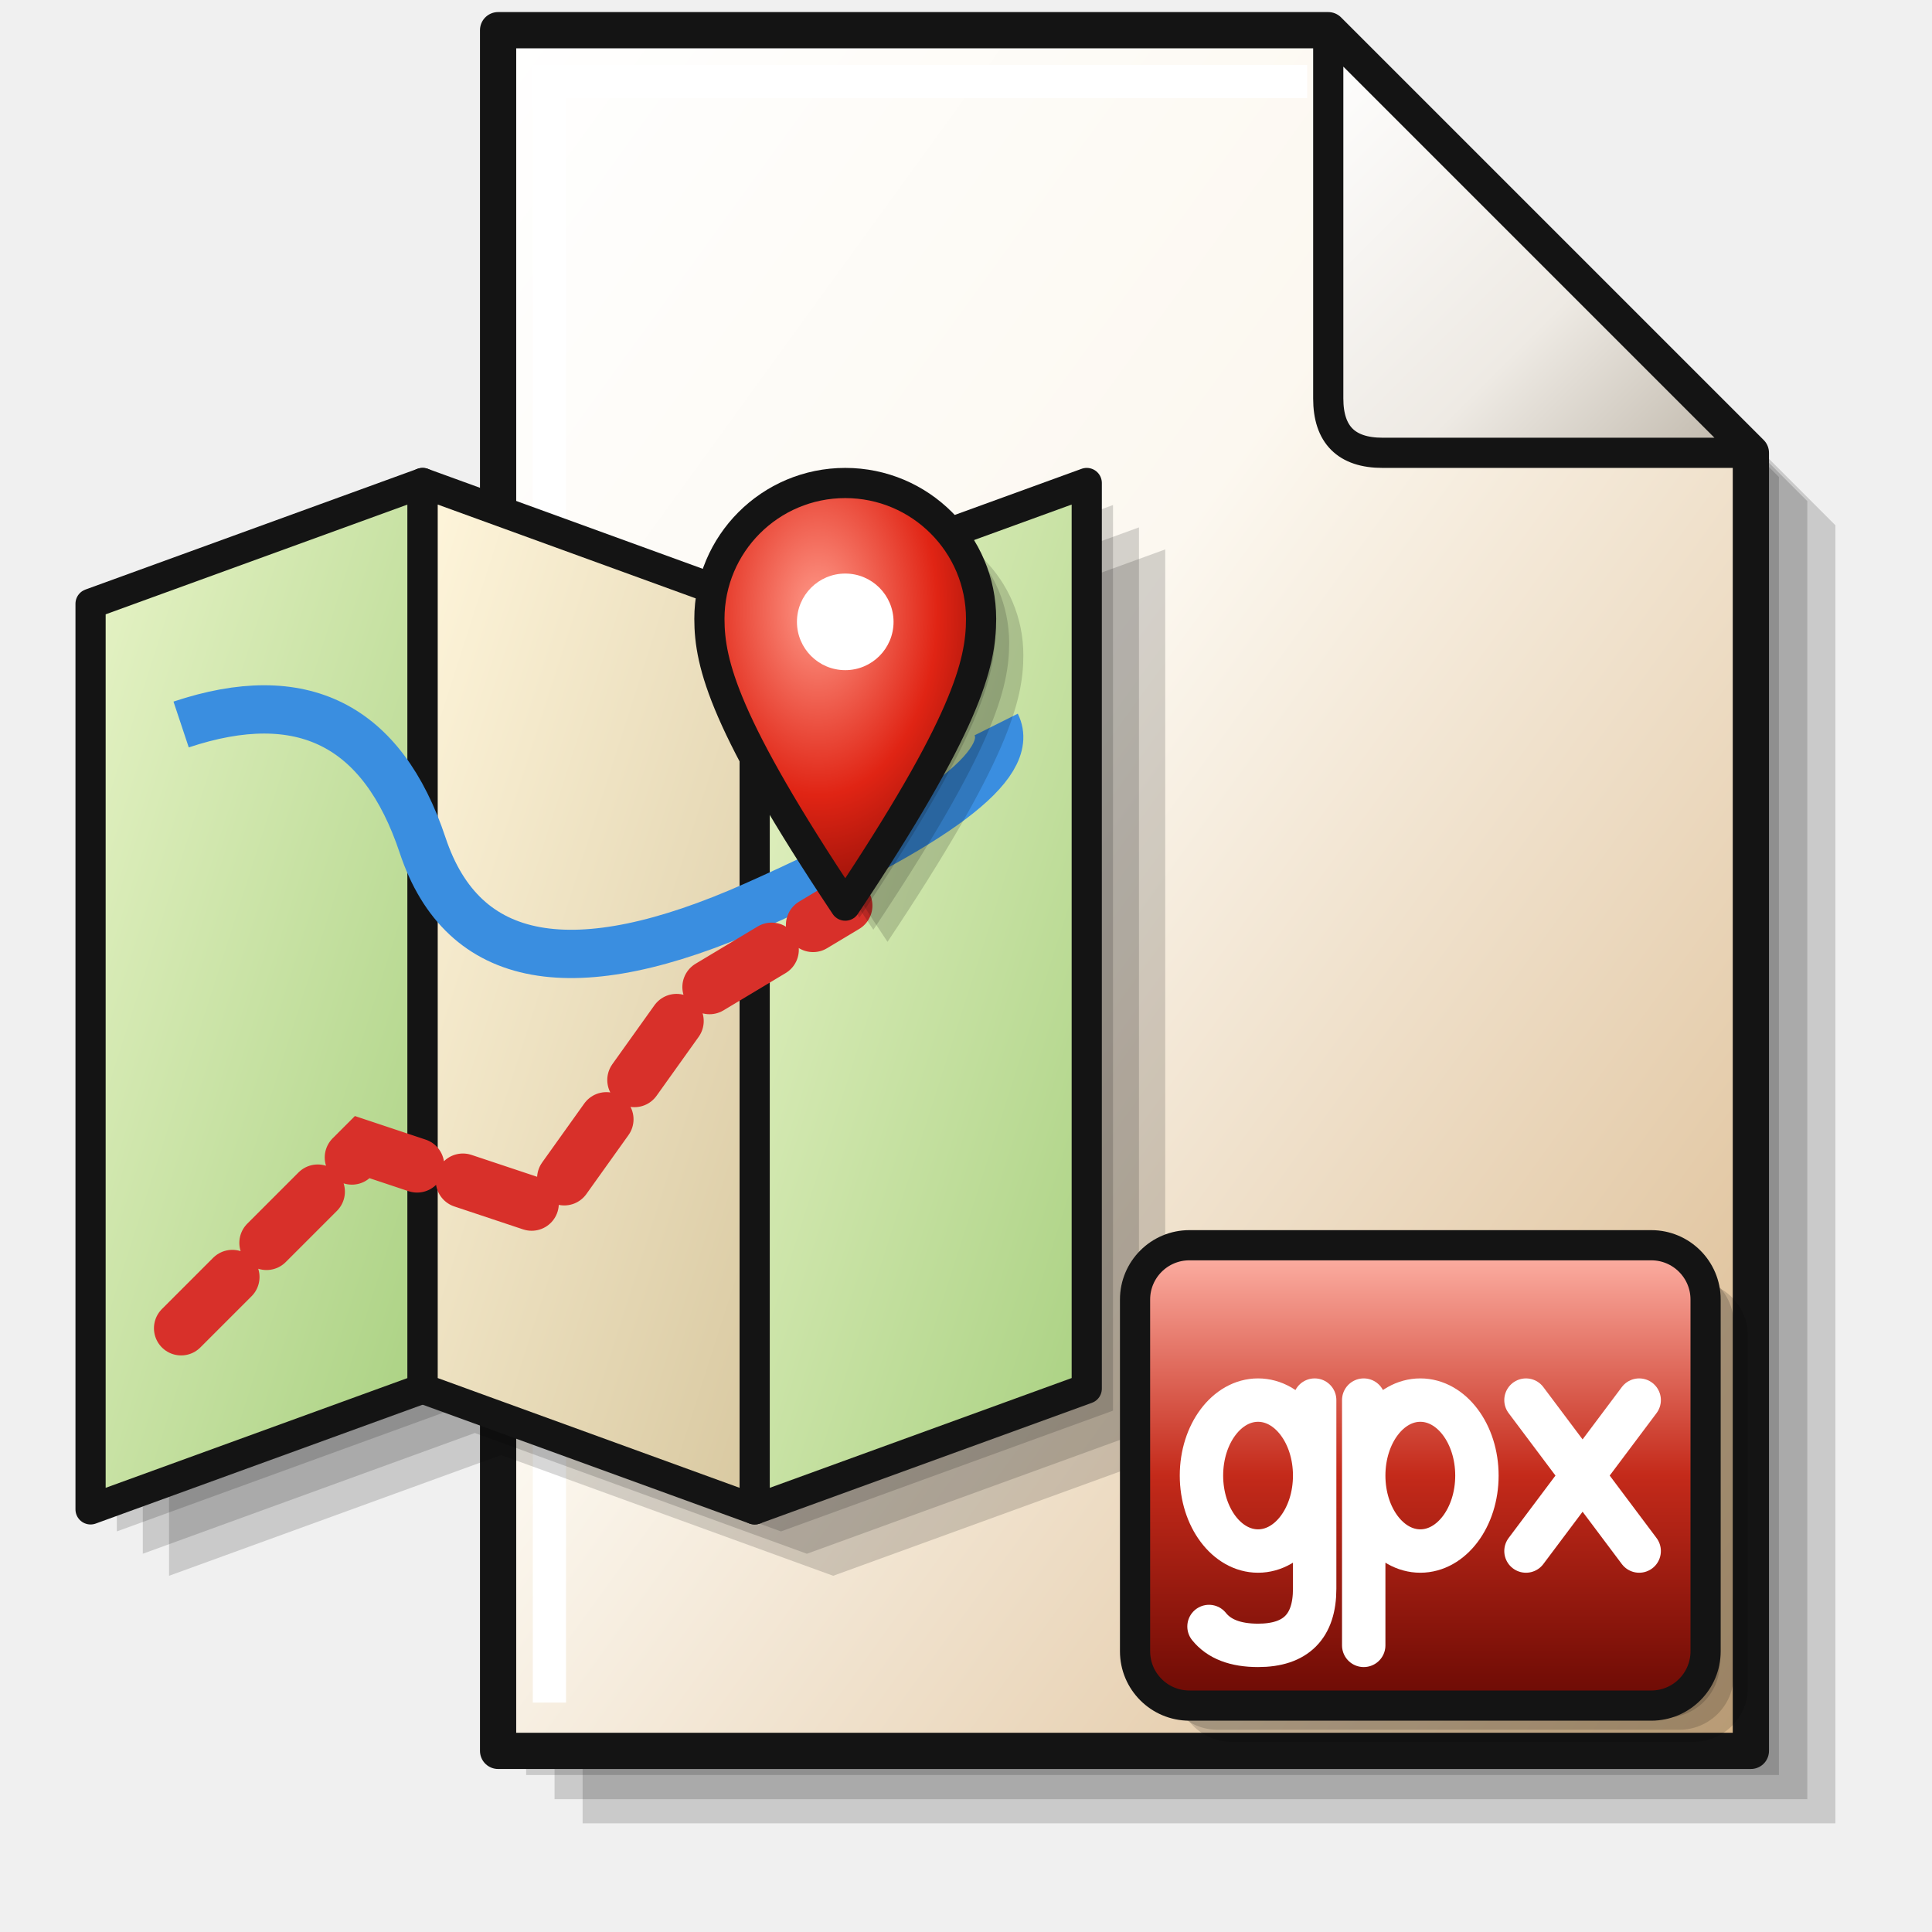
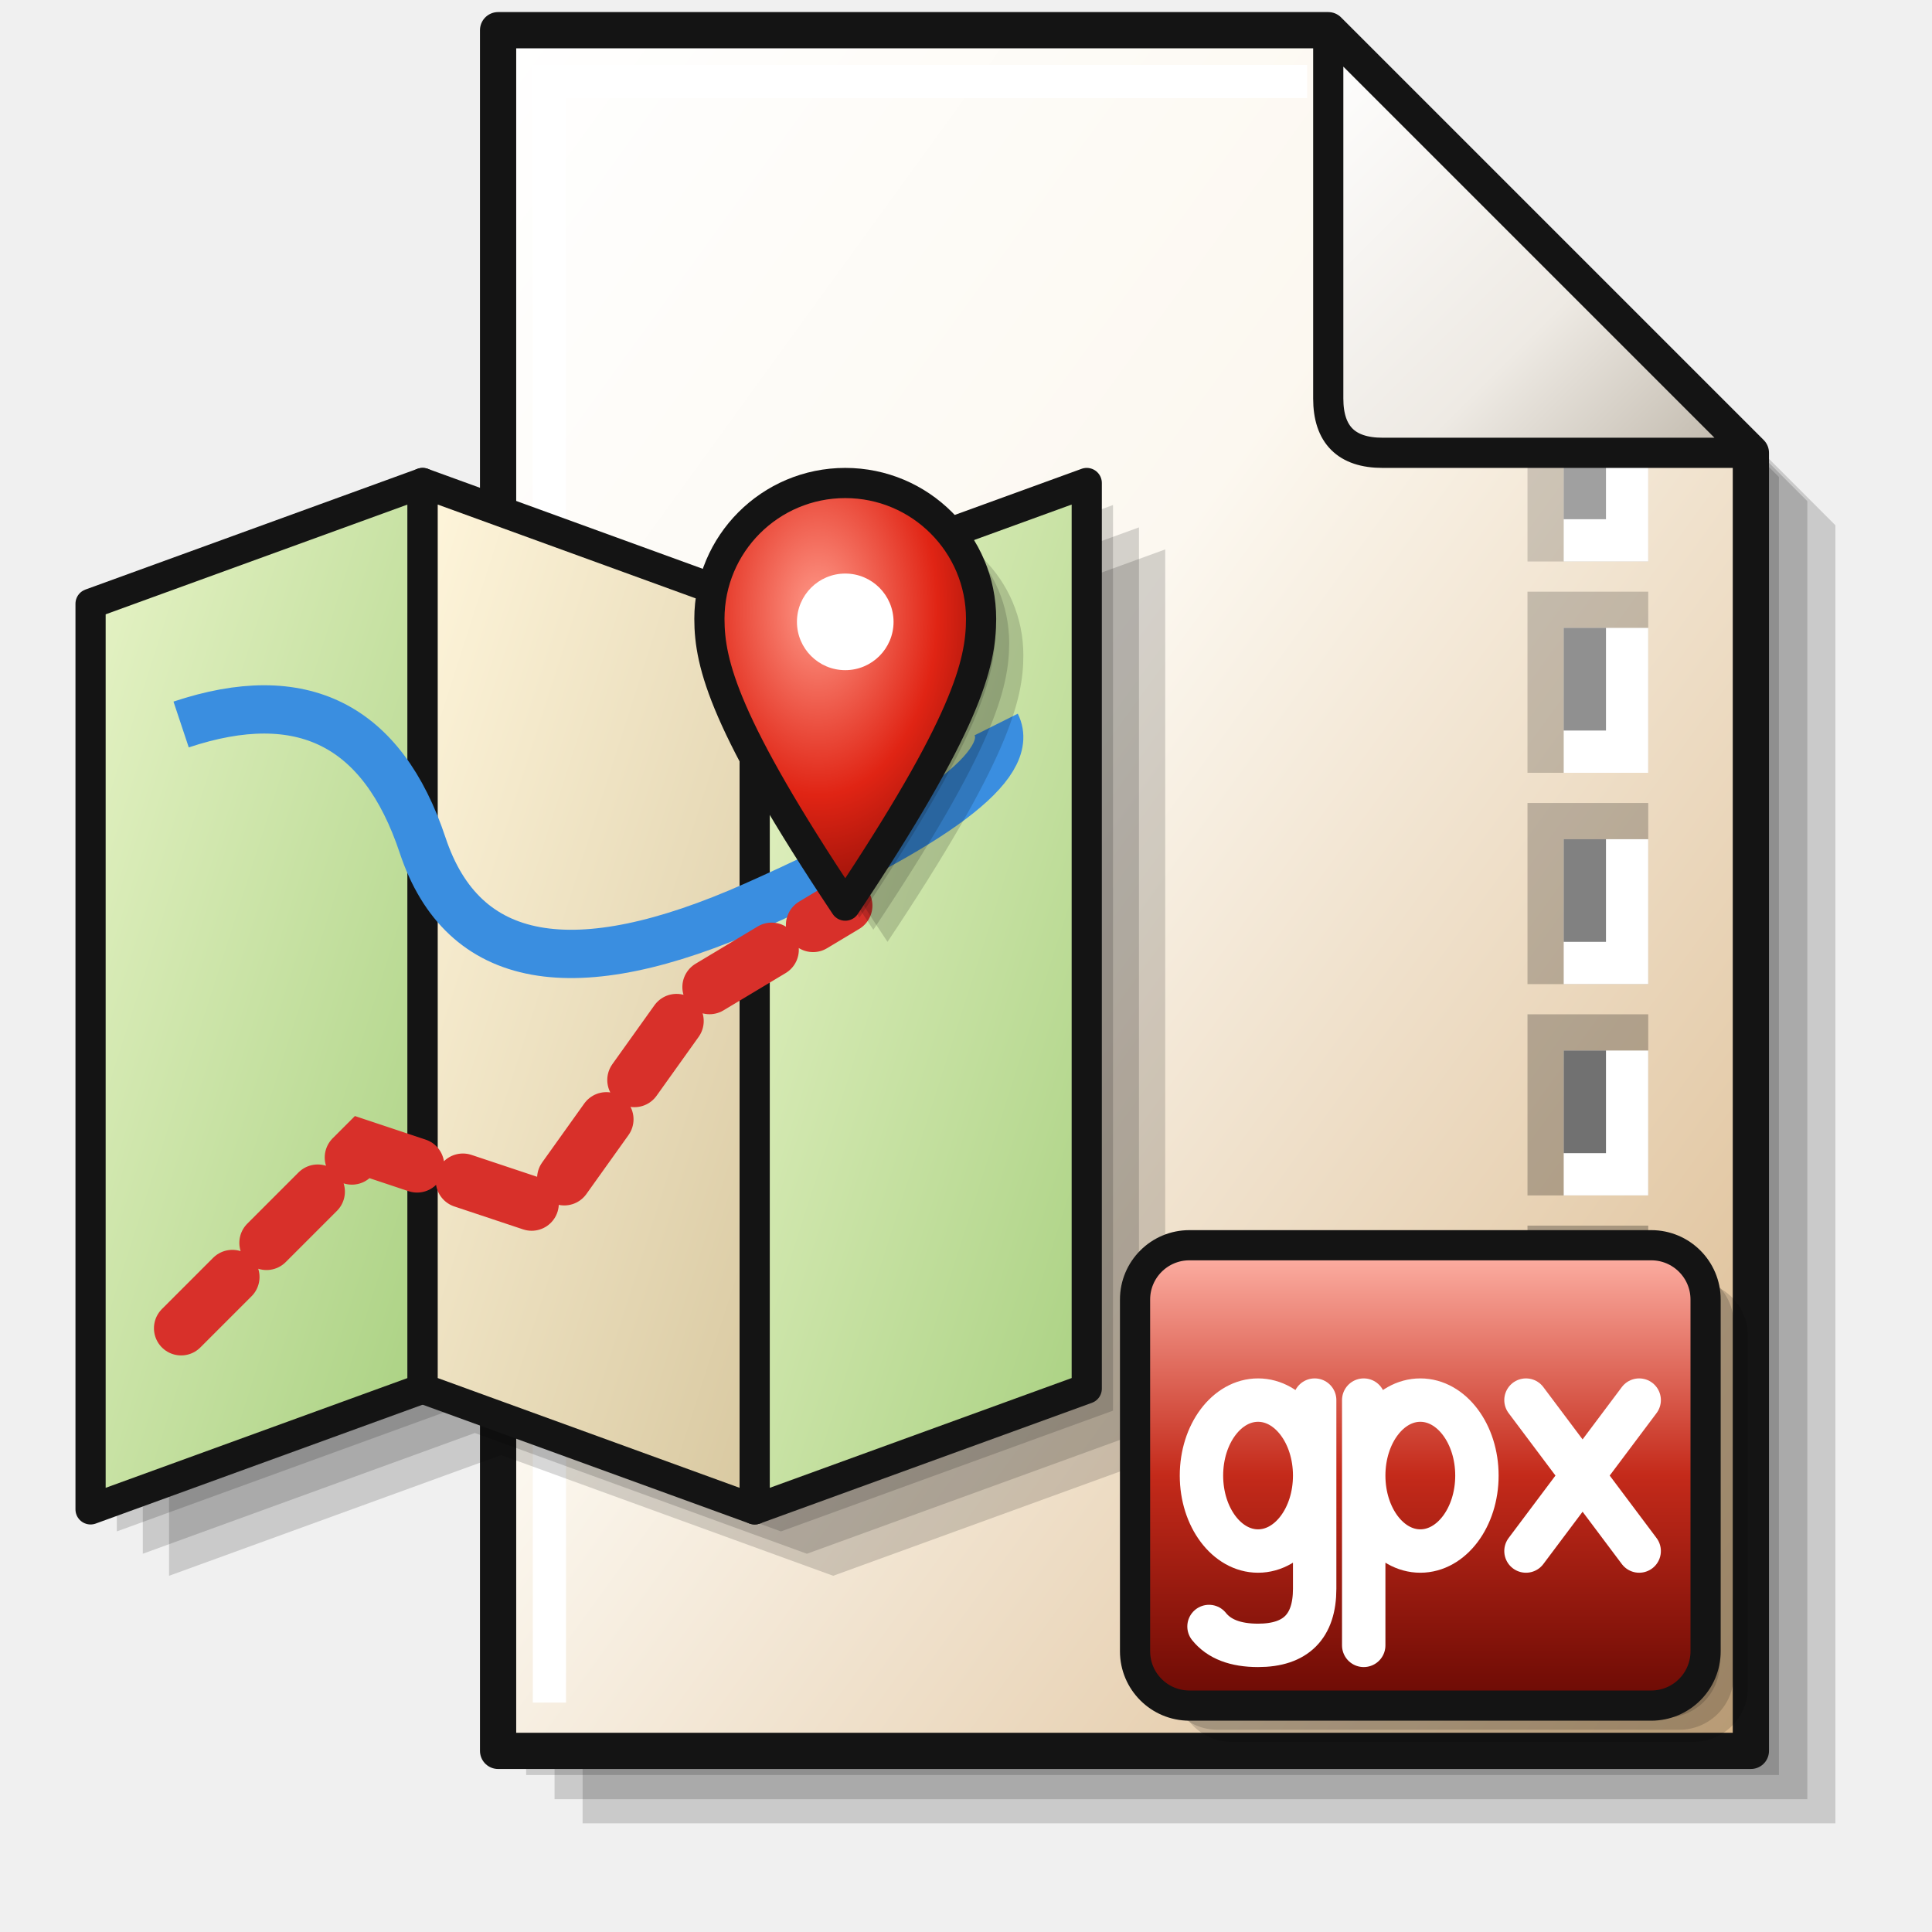
<svg xmlns="http://www.w3.org/2000/svg" width="64" height="64" viewBox="0 0 64 64">
  <defs>
    <linearGradient id="l1" x1="0" y1="0" x2="1" y2="1">
      <stop offset="0" stop-color="#ffffff" />
      <stop offset="0.42" stop-color="#fcf8f0" />
      <stop offset="1" stop-color="#d9b688" />
    </linearGradient>
    <linearGradient id="l2" x1="0" y1="0" x2="1" y2="1">
      <stop offset="0" stop-color="#ffffff" />
      <stop offset="0.6" stop-color="#eeeae4" />
      <stop offset="1" stop-color="#bdb5a8" />
    </linearGradient>
    <linearGradient id="l3" x1="0" y1="0" x2="1" y2="1">
      <stop offset="0" stop-color="#e8f4c8" />
      <stop offset="1" stop-color="#a8d080" />
    </linearGradient>
    <linearGradient id="l4" x1="0" y1="0" x2="1" y2="1">
      <stop offset="0" stop-color="#fff6dc" />
      <stop offset="1" stop-color="#d8c8a0" />
    </linearGradient>
    <linearGradient id="l5" x1="0" y1="0" x2="1" y2="1">
      <stop offset="0" stop-color="#e8f4c8" />
      <stop offset="1" stop-color="#a8d080" />
    </linearGradient>
    <radialGradient id="r6" cx="0.4" cy="0.3" r="0.8" fx="0.4" fy="0.3">
      <stop offset="0" stop-color="#ff9a8a" />
      <stop offset="0.55" stop-color="#e02414" />
      <stop offset="1" stop-color="#7a0a04" />
    </radialGradient>
    <linearGradient id="l7" x1="0" y1="0" x2="0" y2="1">
      <stop offset="0" stop-color="#ffb4a8" />
      <stop offset="0.5" stop-color="#c42a1a" />
      <stop offset="1" stop-color="#6a0a04" />
    </linearGradient>
  </defs>
  <g>
    <path d="M16.5,1H44L58,15V58H16.5Z" fill="#000" fill-opacity="0.160" transform="translate(0.93,0.80)" />
    <path d="M16.5,1H44L58,15V58H16.5Z" fill="#000" fill-opacity="0.160" transform="translate(1.87,1.60)" />
    <path d="M16.5,1H44L58,15V58H16.5Z" fill="#000" fill-opacity="0.160" transform="translate(2.80,2.40)" />
  </g>
  <path d="M16.5,1H44L58,15V58H16.5Z" fill="url(#l1)" stroke="#141414" stroke-width="1.2" stroke-linejoin="round" />
  <path d="M18.2,56.4V2.7H43.3" fill="none" stroke="#fff" stroke-width="1.1" />
+   <path d="M50.6,12.6h4.0v6.0h-4.0Z" fill="#000" fill-opacity="0.165" />
+   <path d="M51.8,13.8h2.8v4.8h-2.8Z" fill="#fff" />
+   <path d="M51.8,13.8h1.4v3.4h-1.4Z" fill="#000" fill-opacity="0.374" />
+   <path d="M50.6,19.6h4.0v6.0h-4.0Z" fill="#000" fill-opacity="0.192" />
+   <path d="M51.8,20.8h2.8v4.8h-2.8Z" fill="#fff" />
+   <path d="M51.8,20.8h1.4v3.4h-1.4Z" fill="#000" fill-opacity="0.435" />
+   <path d="M50.6,26.6h4.0v6.0h-4.0Z" fill="#000" fill-opacity="0.219" />
+   <path d="M51.8,27.8h2.8v4.8h-2.8Z" fill="#fff" />
+   <path d="M51.8,27.8h1.4v3.4h-1.4Z" fill="#000" fill-opacity="0.496" />
+   <path d="M50.6,33.6h4.0v6.0h-4.0Z" fill="#000" fill-opacity="0.246" />
+   <path d="M51.8,34.8h2.8v4.8h-2.8Z" fill="#fff" />
+   <path d="M51.8,34.8h1.4v3.4h-1.4Z" fill="#000" fill-opacity="0.558" />
+   <path d="M50.6,40.6h4.0v6.0h-4.0Z" fill="#000" fill-opacity="0.273" />
+   <path d="M51.8,41.8h2.8v4.8h-2.8Z" fill="#fff" />
+   <path d="M51.8,41.8h1.4v3.4h-1.4Z" fill="#000" fill-opacity="0.619" />
+   <path d="M50.6,47.6h4.0v6.0h-4.0Z" fill="#000" fill-opacity="0.300" />
+   <path d="M51.8,48.8h2.8v4.8h-2.8Z" fill="#fff" />
+   <path d="M51.8,48.8h1.4v3.4h-1.4Z" fill="#000" fill-opacity="0.680" />
  <path d="M44,1V13.2Q44,15 45.8,15H58Z" fill="url(#l2)" stroke="#141414" stroke-width="1" stroke-linejoin="round" />
  <g>
    <path d="M3,20L14,16L25,20L36,16L36,46L25,50L14,46L3,50Z" fill="#000" fill-opacity="0.160" transform="translate(0.87,0.73)" />
    <path d="M3,20L14,16L25,20L36,16L36,46L25,50L14,46L3,50Z" fill="#000" fill-opacity="0.160" transform="translate(1.73,1.47)" />
    <path d="M3,20L14,16L25,20L36,16L36,46L25,50L14,46L3,50Z" fill="#000" fill-opacity="0.160" transform="translate(2.60,2.20)" />
  </g>
  <path d="M3,20L14,16L14,46L3,50Z" fill="url(#l3)" stroke="#141414" stroke-width="1" stroke-linejoin="round" />
  <path d="M14,16L25,20L25,50L14,46Z" fill="url(#l4)" stroke="#141414" stroke-width="1" stroke-linejoin="round" />
  <path d="M25,20L36,16L36,46L25,50Z" fill="url(#l5)" stroke="#141414" stroke-width="1" stroke-linejoin="round" />
  <path d="M6,24Q12,22 14,28T25,30T33,24" fill="none" stroke="#3a8ee0" stroke-width="1.6" />
  <path d="M6,44L12,38L18,40L23,33L28,30" fill="none" stroke="#d8302a" stroke-width="1.8" stroke-dasharray="2.4 1.6" stroke-linecap="round" />
  <g>
    <path d="M28,30C24,24 23.5,22 23.5,20.5A4.5,4.5 0 0 1 32.5,20.5C32.5,22 32,24 28,30Z" fill="#000" fill-opacity="0.160" transform="translate(0.47,0.40)" />
    <path d="M28,30C24,24 23.5,22 23.5,20.5A4.5,4.5 0 0 1 32.5,20.5C32.5,22 32,24 28,30Z" fill="#000" fill-opacity="0.160" transform="translate(0.93,0.80)" />
    <path d="M28,30C24,24 23.5,22 23.5,20.5A4.5,4.5 0 0 1 32.5,20.5C32.5,22 32,24 28,30Z" fill="#000" fill-opacity="0.160" transform="translate(1.40,1.20)" />
  </g>
  <path d="M28,30C24,24 23.5,22 23.5,20.5A4.5,4.5 0 0 1 32.5,20.5C32.5,22 32,24 28,30Z" fill="url(#r6)" stroke="#141414" stroke-width="1" stroke-linejoin="round" />
  <path d="M29.6,20.6A1.6,1.6 0 1 0 26.4,20.6A1.6,1.6 0 1 0 29.6,20.6Z" fill="#ffffff" />
  <g>
    <g>
      <path d="M39.4,41.25H54.7A1.8,1.8 0 0 1 56.5,43.05V54.7A1.8,1.8 0 0 1 54.7,56.5H39.4A1.8,1.8 0 0 1 37.6,54.7V43.05A1.8,1.8 0 0 1 39.4,41.25Z" fill="#000" fill-opacity="0.160" transform="translate(0.47,0.40)" />
      <path d="M39.4,41.25H54.7A1.8,1.8 0 0 1 56.5,43.05V54.7A1.8,1.8 0 0 1 54.7,56.5H39.4A1.8,1.8 0 0 1 37.6,54.7V43.05A1.8,1.8 0 0 1 39.4,41.25Z" fill="#000" fill-opacity="0.160" transform="translate(0.93,0.80)" />
      <path d="M39.4,41.25H54.7A1.8,1.8 0 0 1 56.5,43.05V54.7A1.8,1.8 0 0 1 54.7,56.5H39.4A1.8,1.8 0 0 1 37.6,54.7V43.05A1.8,1.8 0 0 1 39.4,41.25Z" fill="#000" fill-opacity="0.160" transform="translate(1.40,1.20)" />
    </g>
    <path d="M39.4,41.25H54.7A1.8,1.8 0 0 1 56.5,43.05V54.7A1.8,1.8 0 0 1 54.7,56.5H39.4A1.8,1.8 0 0 1 37.6,54.7V43.05A1.8,1.8 0 0 1 39.4,41.25Z" fill="url(#l7)" stroke="#141414" stroke-width="1" stroke-linejoin="round" />
    <g transform="translate(39.80,51.38) scale(1.25)" fill="none" stroke="#fff" stroke-width="1.15" stroke-linecap="round" stroke-linejoin="round">
      <path d="M1.5,-4A1.5,2 0 1 0 1.5,0A1.5,2 0 1 0 1.5,-4M3,-4V1Q3,2.5 1.5,2.5Q.6,2.5 .2,2" transform="translate(0.00,0)" />
      <path d="M0,-4V2.5M1.5,-4A1.5,2 0 1 0 1.5,0A1.5,2 0 1 0 1.5,-4" transform="translate(4.30,0)" />
      <path d="M0,-4L3,0M3,-4L0,0" transform="translate(8.60,0)" />
    </g>
  </g>
</svg>
